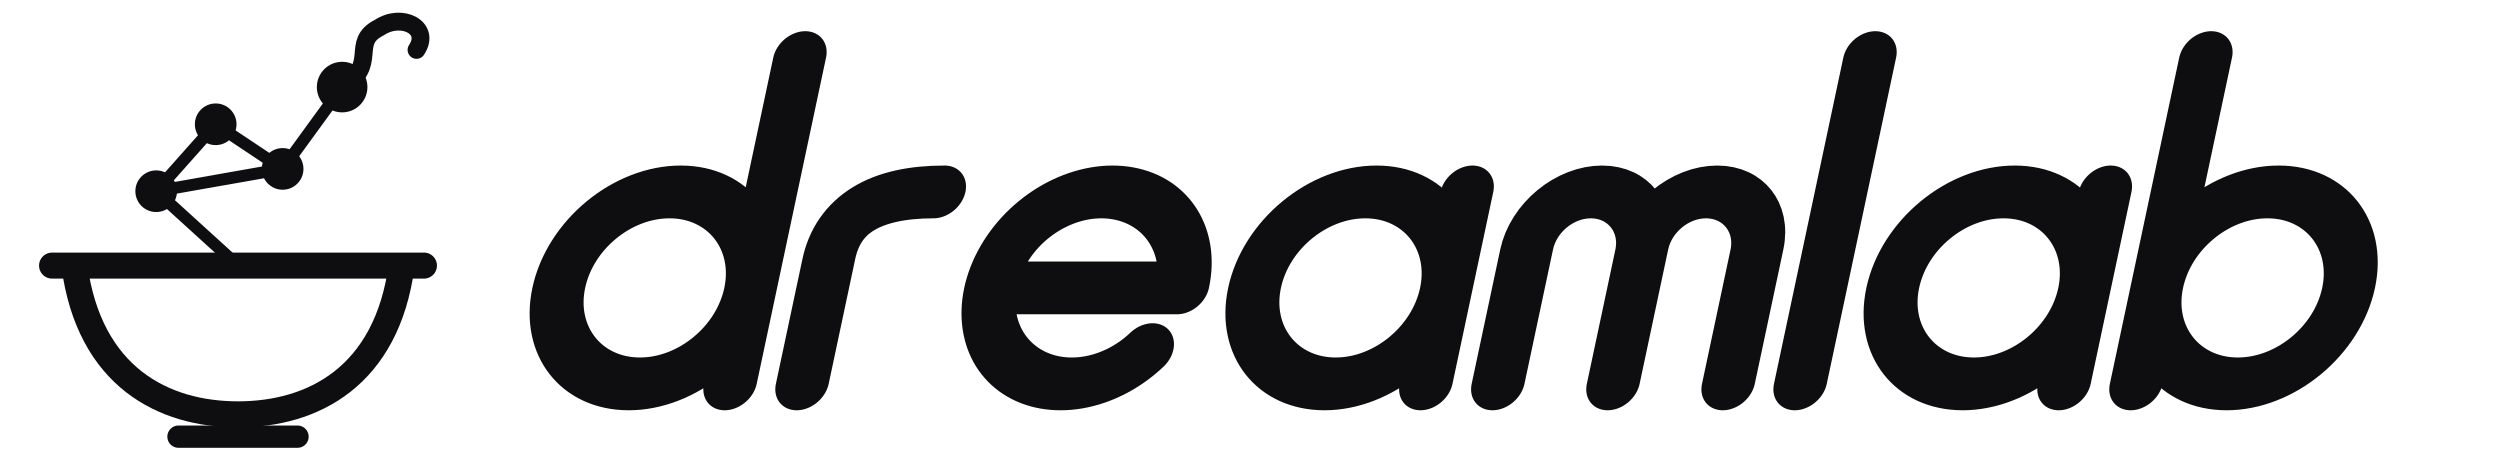
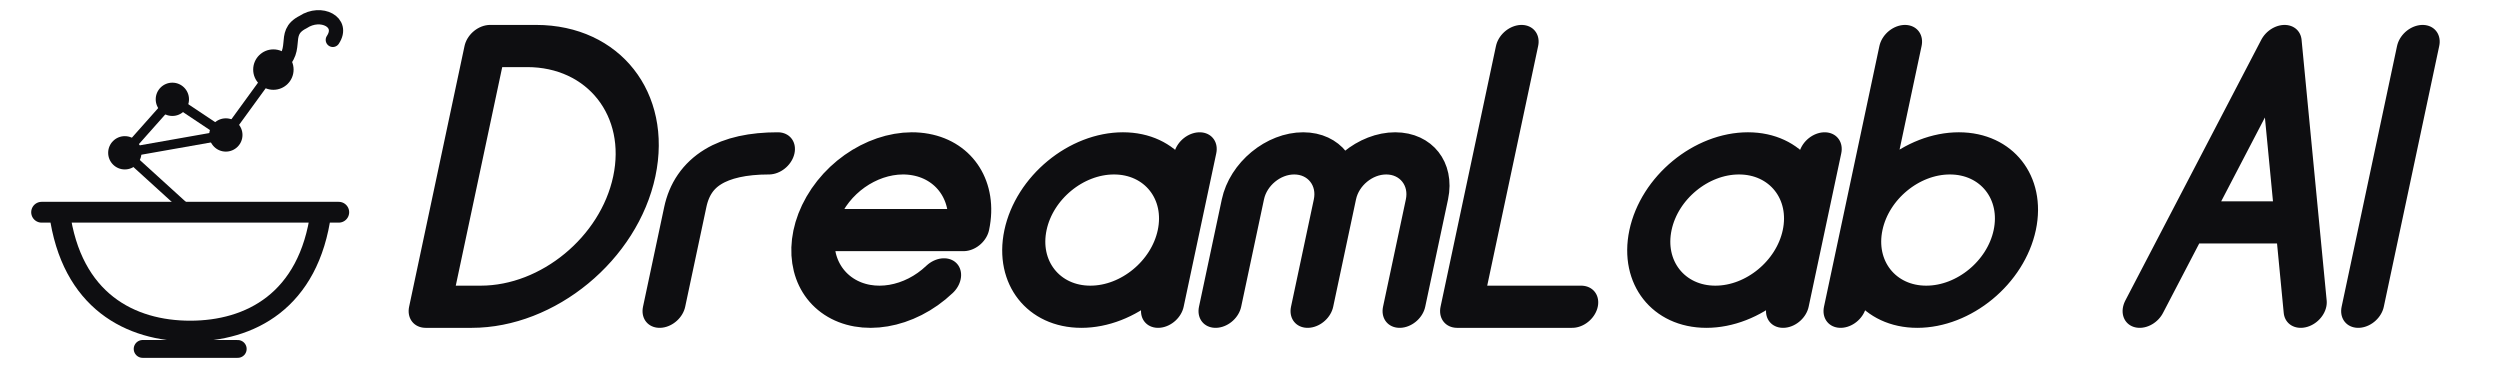
- <svg xmlns="http://www.w3.org/2000/svg" viewBox="0 0 521 96" width="521" height="96" role="img" aria-label="DreamLab">
+ <svg xmlns="http://www.w3.org/2000/svg" viewBox="0 0 652 96" width="652" height="96" role="img" aria-label="DreamLab AI">
  <g transform="translate(0,-2) scale(1.55)">
    <g stroke-linecap="round" stroke-linejoin="round" fill="none">
      <path class="bowl" d="M7,37 H57 M10,37 C12,52 22,57 32,57 C42,57 52,52 54,37" stroke="#0E0E11" stroke-width="3.5" />
      <path d="M24,60 H40" stroke="#0E0E11" stroke-width="3" />
      <g stroke="#0E0E11" stroke-width="1.6">
        <line class="edge e0" x1="21" y1="27" x2="29" y2="18" />
        <line class="edge e1" x1="29" y1="18" x2="38" y2="24" />
        <line class="edge e2" x1="38" y1="24" x2="46" y2="13" />
        <line class="edge e3" x1="21" y1="27" x2="38" y2="24" />
        <line class="edge e9" x1="32" y1="37" x2="21" y2="27" />
      </g>
      <g fill="#0E0E11" stroke="none">
        <circle class="node n0" cx="21" cy="27" r="2.8" />
        <circle class="node n1" cx="29" cy="18" r="2.8" />
        <circle class="node n2" cx="38" cy="24" r="2.8" />
        <circle class="node n3" cx="46" cy="13" r="3.4" />
      </g>
      <path class="wisp" d="M46,13 C51,10 47,7 51,5 C54,3 58,5 56,8" stroke="#0E0E11" stroke-width="2.4" />
    </g>
  </g>
  <g transform="translate(129.2,0) skewX(-12)">
-     <path d="M0,60 a20,20 0 1,0 40,0 a20,20 0 1,0 -40,0 M40,12 V80 M55,80 V54 Q55,40 75,40 M90,60 H130 A20,20 0 1,0 125.32,72.86 M145,60 a20,20 0 1,0 40,0 a20,20 0 1,0 -40,0 M185,40 V80 M200,80 V52 a12,12 0 0,1 24,0 V80 M224,52 a12,12 0 0,1 24,0 V80 M263,12 V80 M278,60 a20,20 0 1,0 40,0 a20,20 0 1,0 -40,0 M318,40 V80 M333,12 V80 M333,60 a20,20 0 1,0 40,0 a20,20 0 1,0 -40,0" fill="none" stroke="#0E0E11" stroke-width="11" stroke-linecap="round" stroke-linejoin="round" />
+     <path d="M0,12 H12 A34,34 0 0,1 12,80 H0 Z M61,80 V54 Q61,40 81,40 M96,60 H136 A20,20 0 1,0 131.32,72.86 M151,60 a20,20 0 1,0 40,0 a20,20 0 1,0 -40,0 M191,40 V80 M206,80 V52 a12,12 0 0,1 24,0 V80 M230,52 a12,12 0 0,1 24,0 V80 M269,12 V80 H299 M314,60 a20,20 0 1,0 40,0 a20,20 0 1,0 -40,0 M354,40 V80 M369,12 V80 M369,60 a20,20 0 1,0 40,0 a20,20 0 1,0 -40,0 M447,80 L468,12 L489,80 M456,58 H480 M504,12 V80" fill="none" stroke="#0E0E11" stroke-width="11" stroke-linecap="round" stroke-linejoin="round" />
  </g>
</svg>
